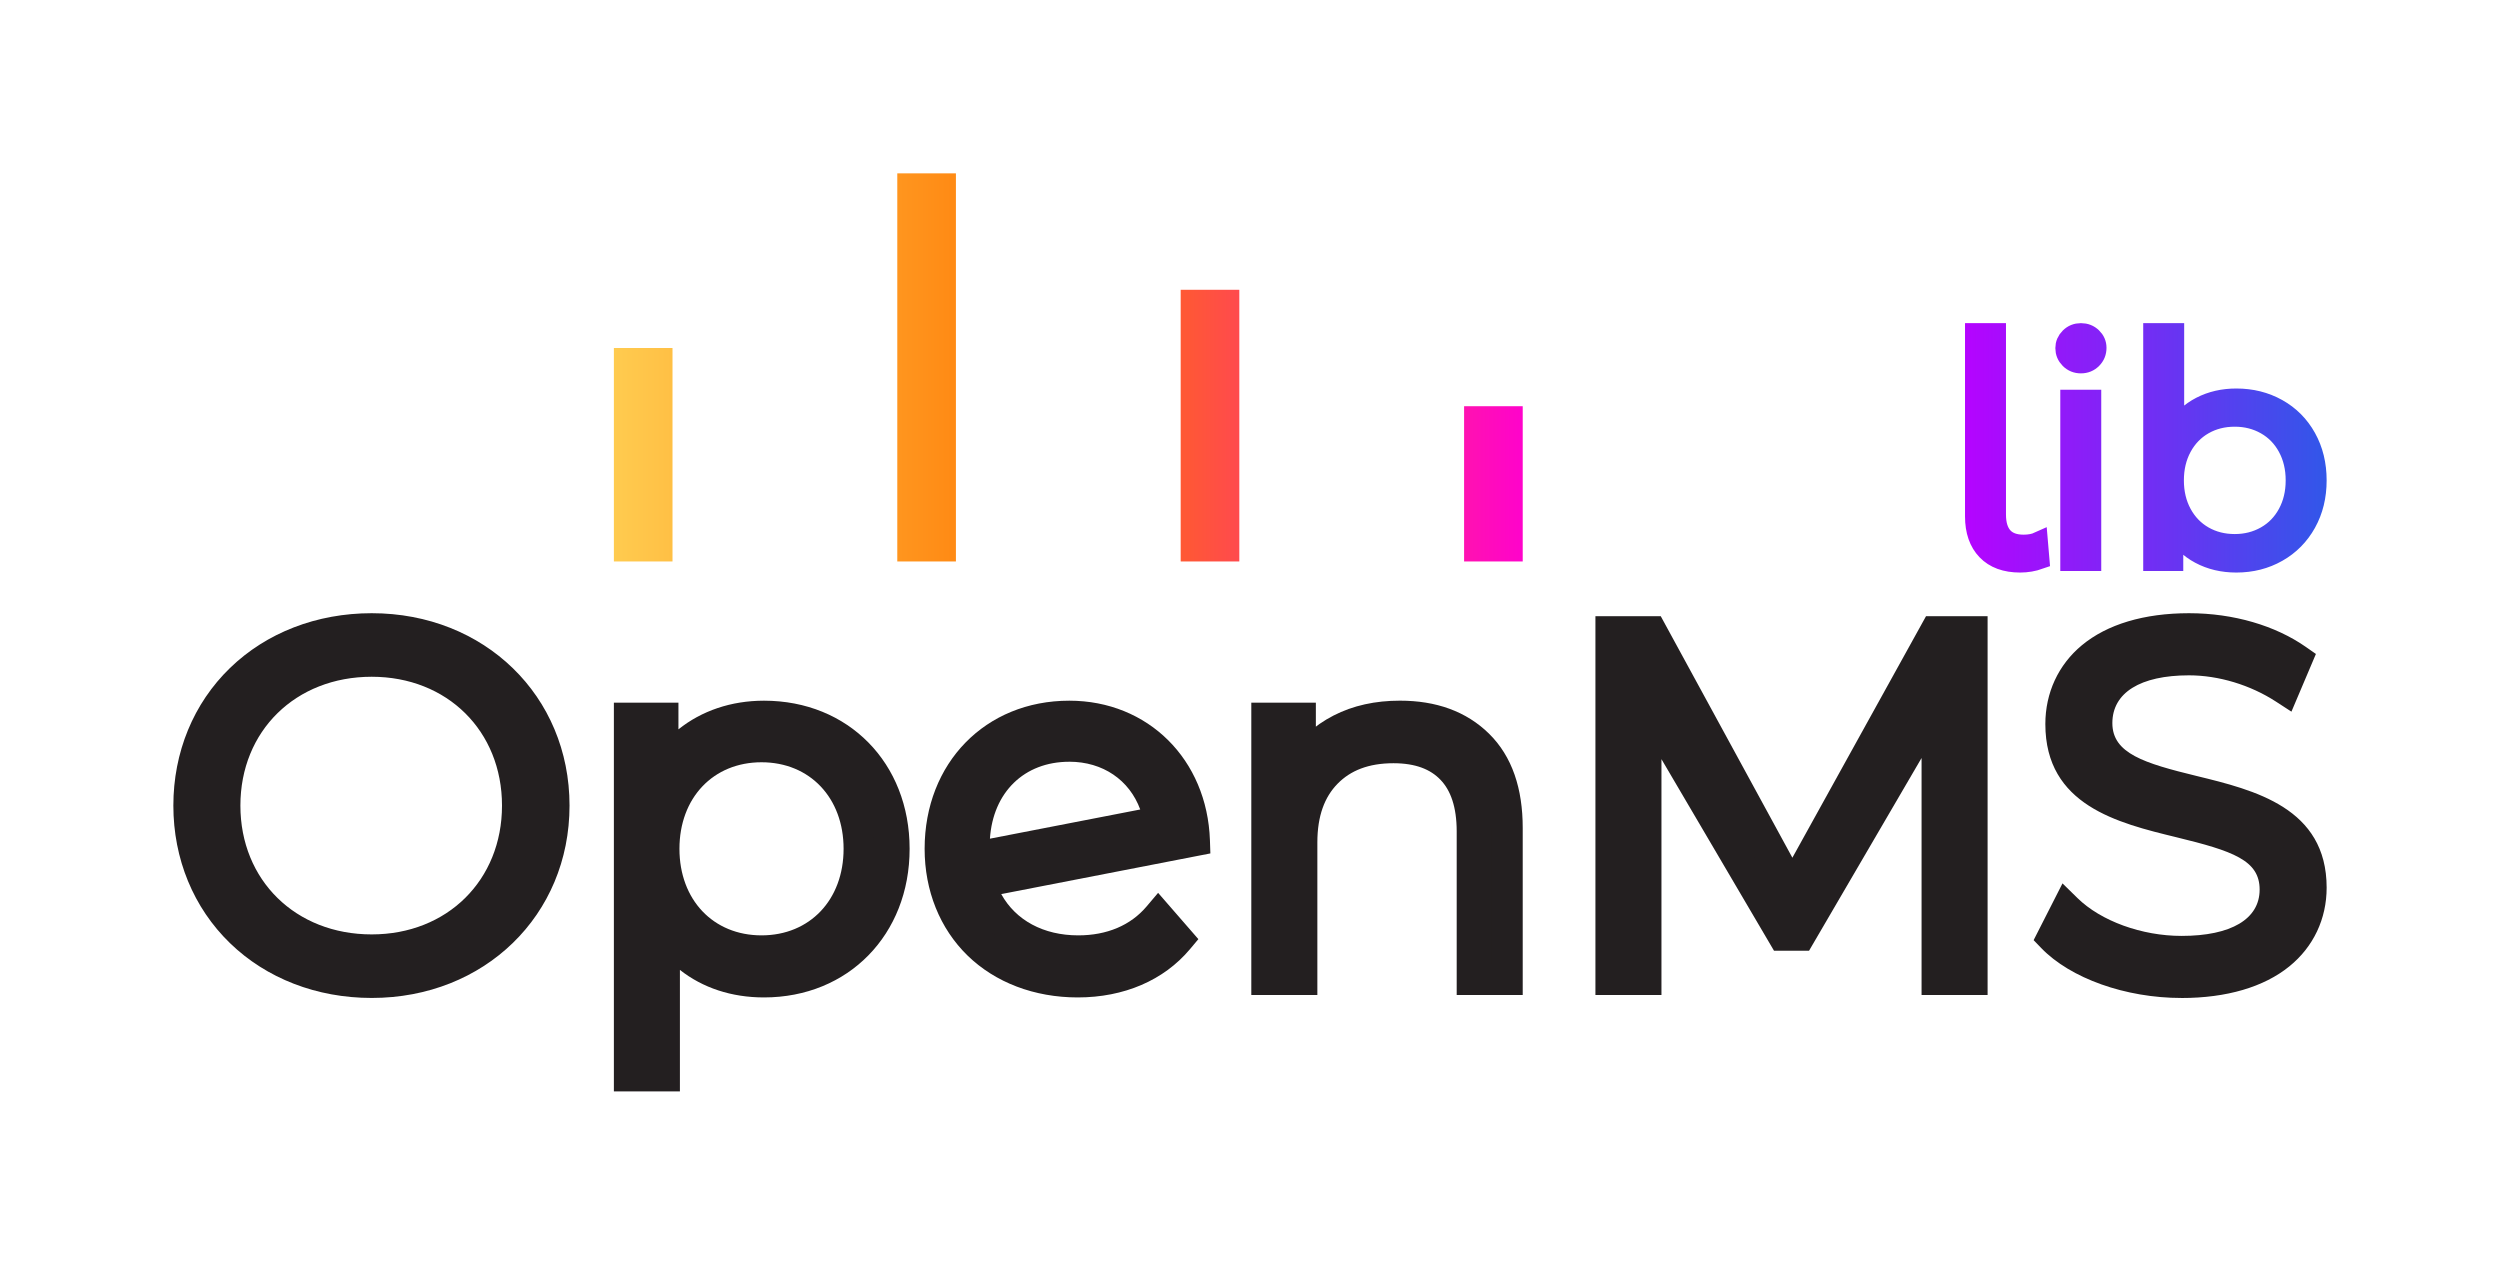
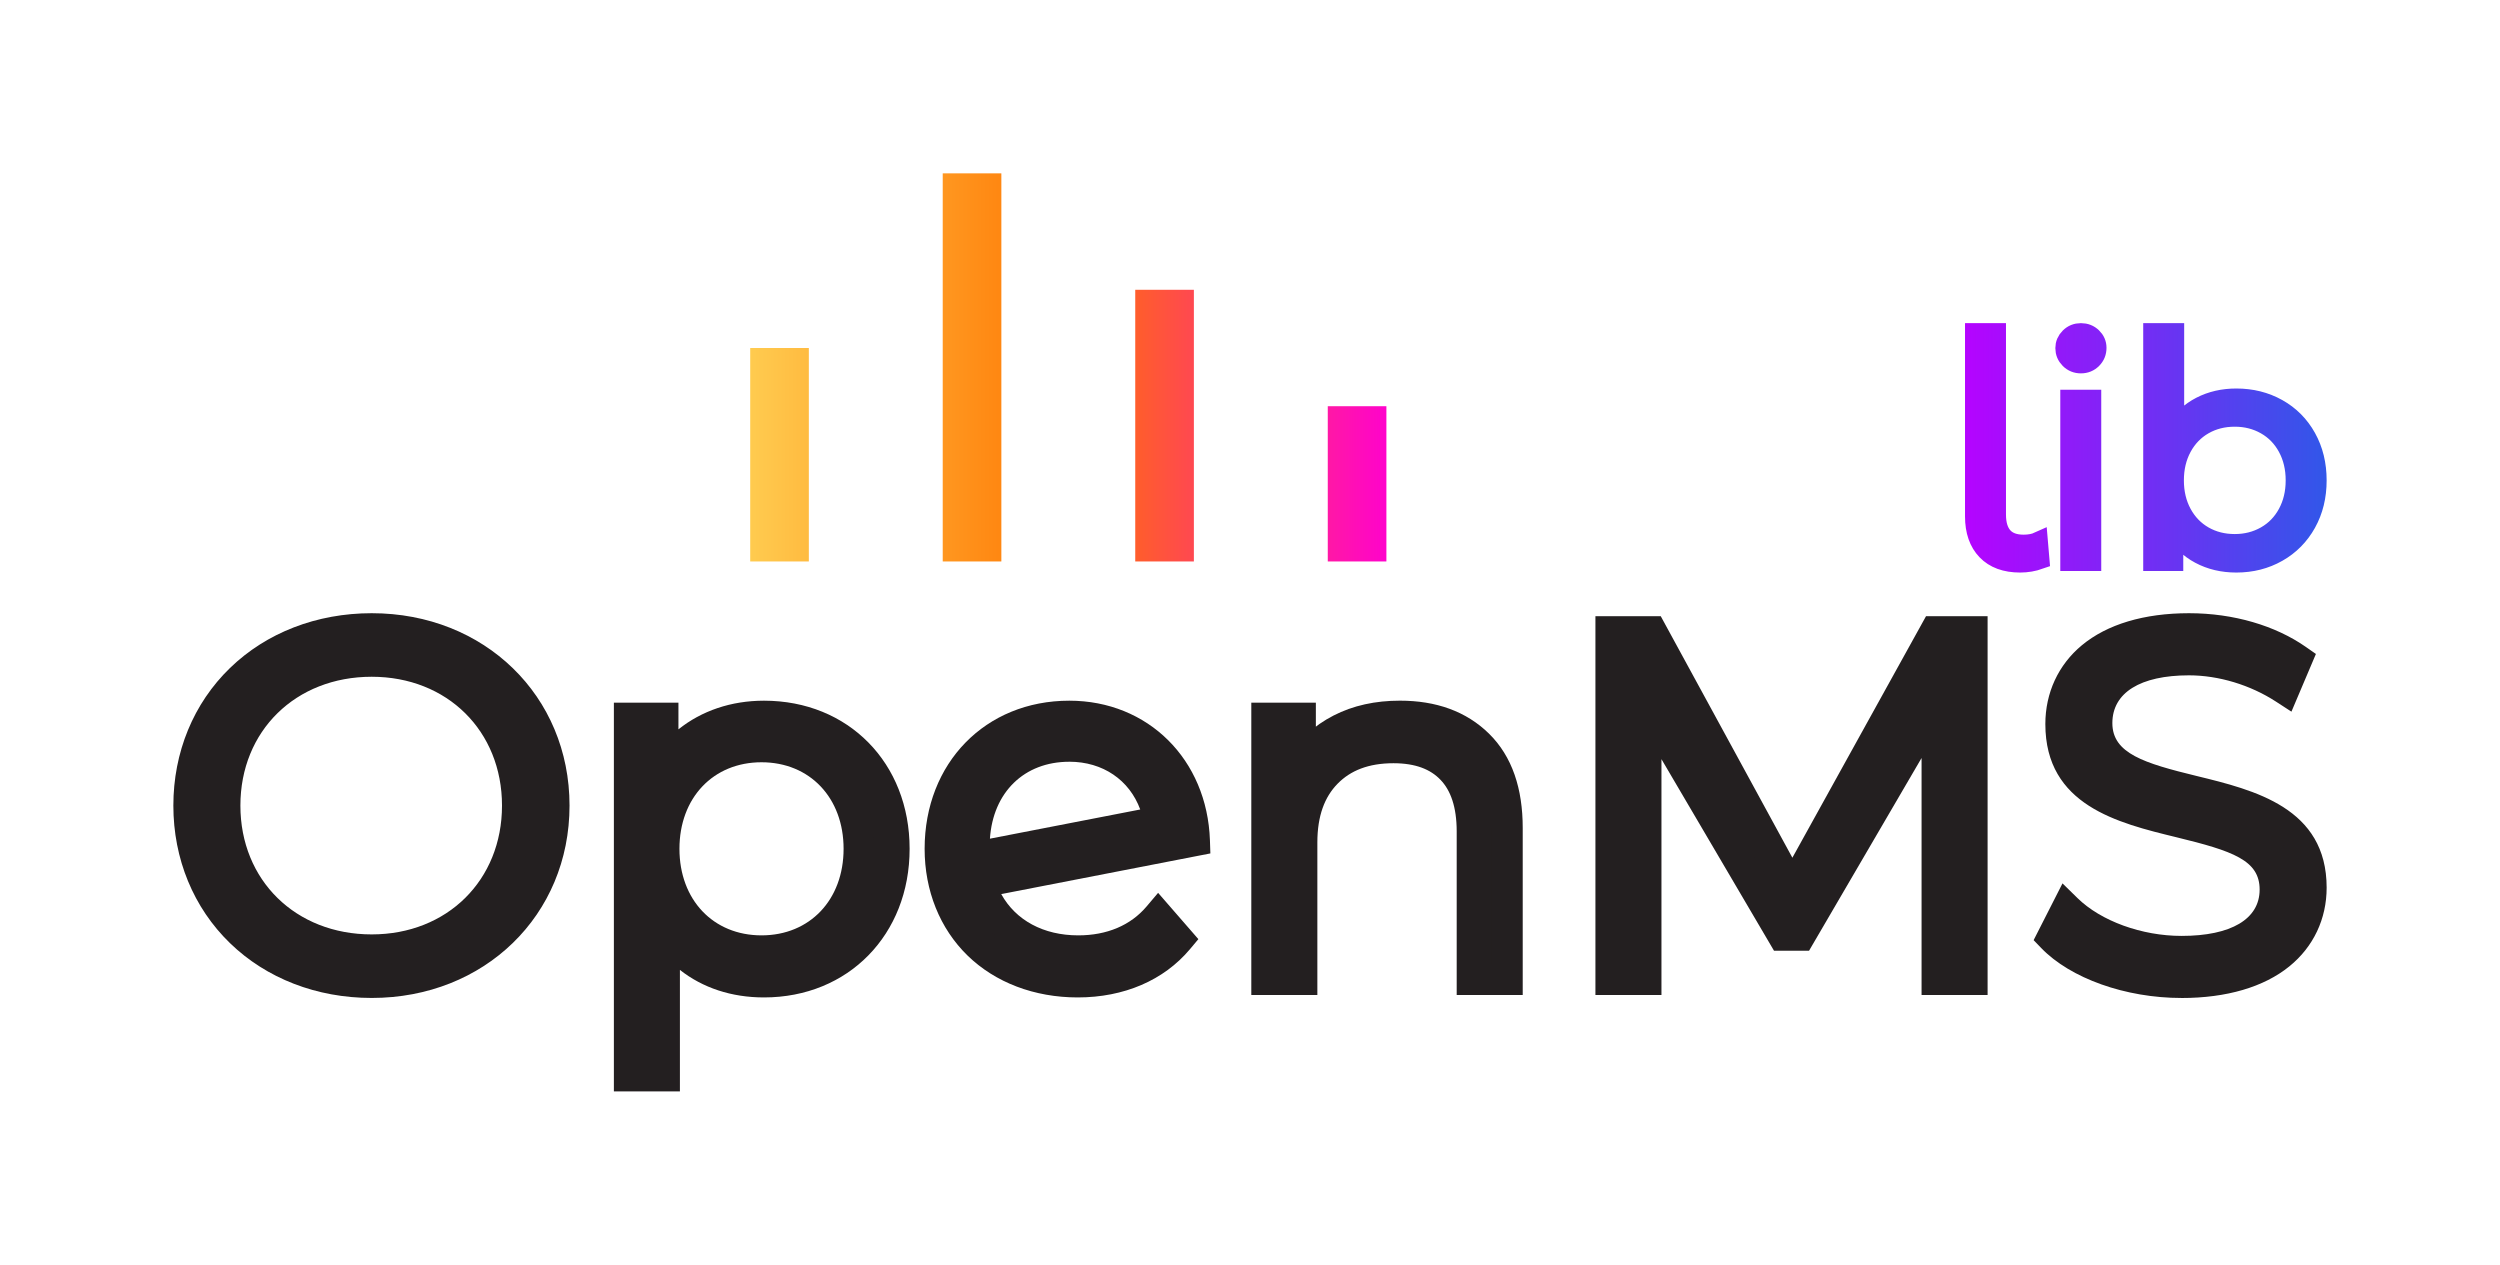
<svg xmlns="http://www.w3.org/2000/svg" viewBox="-34.63 -102.88 966.23 488.82" role="img" aria-labelledby="title">
  <defs>
-     <linearGradient id="openms-peak" x1="202.63" y1="0" x2="553.89" y2="0" gradientUnits="userSpaceOnUse">
+     <linearGradient id="openms-peak" x1="255.319" y1="0" x2="501.201" y2="0" gradientUnits="userSpaceOnUse">
      <stop offset="0" stop-color="#ffcb4f" />
      <stop offset="0.5" stop-color="#ff7501" />
      <stop offset="1" stop-color="#ff03cb" />
    </linearGradient>
    <linearGradient id="openms-lib" x1="8.117" y1="0" x2="147.873" y2="0" gradientUnits="userSpaceOnUse">
      <stop offset="0" stop-color="#b503ff" />
      <stop offset="1" stop-color="#3157e9" />
    </linearGradient>
  </defs>
  <g id="peak_bar_1" fill="url(#openms-peak)">
-     <rect x="202.63" y="31.62" width="22.66" height="82.5" />
+     <rect x="255.319" y="31.62" width="22.66" height="82.5" />
  </g>
  <g id="peak_bar_2" fill="url(#openms-peak)">
-     <rect x="312.163" y="-35.88" width="22.66" height="150" />
+     <rect x="329.726" y="-35.88" width="22.66" height="150" />
  </g>
  <g id="peak_bar_3" fill="url(#openms-peak)">
-     <rect x="421.697" y="9.12" width="22.66" height="105" />
+     <rect x="404.134" y="9.12" width="22.66" height="105" />
  </g>
  <g id="peak_bar_4" fill="url(#openms-peak)">
-     <rect x="531.23" y="54.12" width="22.66" height="60" />
+     <rect x="478.541" y="54.12" width="22.66" height="60" />
  </g>
  <g id="letter_O" fill="#231f20">
    <path d="m38.31,208.47c0-39.2,29.98-68.41,70.72-68.41s70.52,29.02,70.52,68.41-30.17,68.41-70.52,68.41c-40.74-.01-70.72-29.22-70.72-68.41Zm127.02,0c0-32.09-24.02-55.73-56.3-55.73s-56.69,23.64-56.69,55.73,24.21,55.73,56.69,55.73c32.28-.01,56.3-23.65,56.3-55.73Z" />
    <path d="m109.03,282.82c-21.23,0-40.68-7.53-54.77-21.19-14.11-13.68-21.89-32.56-21.89-53.16s7.77-39.49,21.89-53.17c14.09-13.66,33.54-21.18,54.77-21.18,43.59,0,76.46,31.96,76.46,74.35s-32.87,74.35-76.46,74.35Zm0-136.82c-37.54,0-64.78,26.27-64.78,62.47s27.24,62.46,64.78,62.47c17.99,0,34.42-6.31,46.26-17.76,11.81-11.43,18.32-27.31,18.32-44.71s-6.51-33.28-18.32-44.71c-11.84-11.45-28.27-17.76-46.26-17.76Zm0,124.14c-35.71,0-62.63-26.51-62.63-61.67s26.93-61.67,62.63-61.67,62.24,26.51,62.24,61.67-26.76,61.66-62.24,61.67Zm0-111.46c-29.41,0-50.75,20.94-50.75,49.79s21.34,49.79,50.75,49.79c29.18,0,50.36-20.95,50.36-49.79s-21.18-49.79-50.36-49.79Z" />
  </g>
  <g id="letter_p" fill="#231f20">
    <path d="m310.99,225.18c0,30.75-21.52,51.5-50.35,51.5-16.14,0-29.98-6.92-38.43-19.99v56.31h-13.64v-138.36h13.07v19.99c8.26-13.45,22.29-20.76,39.01-20.76,28.82,0,50.34,20.76,50.34,51.31Zm-13.64,0c0-23.44-16.33-39.39-37.66-39.39s-37.66,15.95-37.66,39.39,16.14,39.39,37.66,39.39,37.66-15.75,37.66-39.39Z" />
    <path d="m228.15,318.94h-25.52v-150.24h24.95v10.31c8.93-7.16,20.38-11.08,33.07-11.08,32.61,0,56.28,24.08,56.28,57.25s-23.67,57.44-56.29,57.44c-12.55,0-23.68-3.7-32.49-10.64v46.96Zm-13.64-11.88h1.76v-70.5l1.7,2.63c-1.23-4.36-1.88-9.06-1.88-14.01,0-4.43.52-8.66,1.51-12.62l-1.9,3.09v-35.07h-1.19v126.48Zm35.68-37.5c3.3.78,6.8,1.17,10.45,1.17,26.15,0,44.41-18.73,44.41-45.56s-18.26-45.37-44.4-45.37c-.87,0-1.73.02-2.59.07.54-.02,1.08-.03,1.63-.03,25.26,0,43.6,19.06,43.6,45.33s-18.34,45.33-43.6,45.33c-3.29,0-6.47-.32-9.5-.95Zm9.5-77.83c-18.68,0-31.72,13.75-31.72,33.45s13.04,33.45,31.72,33.45,31.72-13.75,31.72-33.45-13.04-33.45-31.72-33.45Z" />
  </g>
  <g id="letter_e" fill="#231f20">
    <path d="m413.03,251.32l7.69,8.84c-9.03,10.76-22.87,16.52-38.82,16.52-31.51,0-53.23-21.52-53.23-51.5s20.95-51.31,49.97-51.31c27.09,0,47.46,19.79,48.42,48.23l-83.01,16.14c5,16.34,19.22,26.33,38.05,26.33,12.48,0,23.44-4.41,30.93-13.25Zm-71.1-27.1c0,1.54,0,2.88.19,4.23l71.29-13.84c-2.88-16.53-16.14-29.02-34.78-29.02-21.52.01-36.7,15.76-36.7,38.63Z" />
    <path d="m381.9,282.62c-16.74,0-31.86-5.75-42.58-16.19-10.7-10.43-16.59-25.07-16.59-41.25,0-33.17,23.51-57.25,55.91-57.25,30.44,0,53.3,22.7,54.36,53.97l.17,5.06-80.83,15.72c5.58,10.1,16.29,15.95,29.76,15.95,11.09,0,20.22-3.86,26.4-11.15l4.47-5.28,15.56,17.89-3.26,3.89c-10.09,12.02-25.49,18.64-43.37,18.64Zm-16.99-100.9c-18.36,5.39-30.3,21.77-30.3,43.46,0,26.82,19.45,45.56,47.29,45.56,11.65,0,21.89-3.39,29.49-9.67-7.89,6.13-18.02,9.44-29.29,9.44-21.21,0-37.97-11.7-43.73-30.53l-1.93-6.31.41-.08-.61-4.31c-.25-1.76-.25-3.36-.25-5.06,0-12.57,4.23-23.93,11.92-31.99,4.66-4.88,10.47-8.45,17-10.51Zm13.72,9.81c-17.45,0-29.47,11.83-30.66,29.73l58.09-11.28c-4.18-11.38-14.43-18.46-27.42-18.46Zm17.76-8.17c11.89,5.37,20.43,16.21,22.87,30.23l.67,3.84.79-.15c-2.04-15.91-11.12-28.19-24.33-33.92Z" />
  </g>
  <g id="letter_n_short" fill="#231f20" stroke="#231f20">
    <path d="M547.95 217.11V275.73H534.31V218.45Q534.31 202.69 526.43 194.43Q518.55 186.16 503.94 186.16Q487.60 186.16 478.09 195.87Q468.58 205.58 468.58 222.68V275.73H454.93V174.63H468.00V193.28Q473.57 184.05 483.47 178.96Q493.37 173.86 506.44 173.86Q525.47 173.86 536.71 184.92Q547.95 195.97 547.95 217.11Z" stroke-width="11.88" stroke-linejoin="miter" />
  </g>
  <g id="letter_M" fill="#231f20" transform="translate(53.60 -187.20)">
    <path d="m674.02,328.42v134.51h-13.64v-107.61l-52.84,90.51h-6.73l-52.84-89.94v107.04h-13.64v-134.51h15.79l54.35,99.74,55.19-99.74h14.36Z" />
    <path d="m679.96,468.87h-25.52v-91.59l-43.49,74.49h-13.54l-43.5-74.04v91.14h-25.52v-146.39h25.25l50.87,93.34,51.65-93.34h23.8v146.39Zm-13.64-11.88h1.76v-122.63h-1.76v122.63Zm-126.05,0h1.76v-122.63h-1.76v122.63Zm1.94-122.63l60.44,102.88-56.06-102.88h-4.38Zm120.95,0l-46.79,84.56,49.37-84.56h-2.58Z" />
  </g>
  <g id="letter_S" fill="#231f20" transform="translate(53.60 -187.20)">
    <path d="m704.96,446.6l5.57-10.95c9.61,9.42,26.71,16.33,44.39,16.33,25.17,0,36.12-10.57,36.12-23.83,0-36.9-82.82-14.22-82.82-63.99,0-19.79,15.37-36.9,49.58-36.9,15.18,0,30.94,4.42,41.7,11.92l-4.81,11.34c-11.53-7.5-24.98-11.14-36.9-11.14-24.6,0-35.55,10.95-35.55,24.41,0,36.9,82.82,14.6,82.82,63.6,0,19.79-15.76,36.7-50.15,36.7-20.17,0-39.96-7.12-49.95-17.49Z" />
    <path d="m754.91,470.03c-21.64,0-42.93-7.58-54.23-19.31l-2.93-3.04,11.16-21.94,5.78,5.67c9.07,8.89,24.86,14.63,40.23,14.63,19.18,0,30.18-6.52,30.18-17.89s-10.33-14.92-32.25-20.26c-22.53-5.49-50.57-12.32-50.57-43.73,0-12.07,5.01-22.88,14.1-30.44,9.76-8.11,24.08-12.4,41.42-12.4s33.43,4.85,45.1,12.99l3.95,2.76-9.46,22.3-5.94-3.86c-9.94-6.47-22.21-10.18-33.66-10.18-18.82,0-29.61,6.73-29.61,18.47s12.35,15.49,32.49,20.41c22.42,5.47,50.33,12.29,50.33,43.19,0,12.05-5.1,22.84-14.37,30.38-9.86,8.02-24.29,12.26-41.72,12.26Zm-42.61-24.77c9.73,7.81,26.2,12.88,42.61,12.88,27.27,0,44.21-11.79,44.21-30.76,0-20.07-16.34-25.56-41.27-31.65-19.48-4.75-41.55-10.14-41.55-31.95,0-14.67,10.9-30.35,41.49-30.35,11.42,0,23.5,3.07,34.06,8.56l.2-.46c-9.41-5.21-22.08-8.34-34.25-8.34-27.33,0-43.64,11.57-43.64,30.96,0,20.54,16.43,26.08,41.5,32.19,19.37,4.72,41.32,10.06,41.32,31.8,0,8.77-3.93,16.47-11.06,21.68-7.34,5.37-17.77,8.09-31,8.09-15.32,0-31.15-4.95-42.46-12.97l-.16.31Z" />
  </g>
  <g id="text_lib" fill="url(#openms-lib)" stroke="url(#openms-lib)" transform="translate(716.72 0.00)">
    <path d="M11.80 96.72V25.70H20.26V96.01Q20.26 101.61 22.88 104.53Q25.50 107.45 30.74 107.45Q34.08 107.45 36.46 106.37L37.06 113.41Q33.37 114.72 29.43 114.72Q20.97 114.72 16.39 109.95Q11.80 105.18 11.80 96.72Z M48.62 51.44H57.08V114.12H48.62ZM46.71 31.66Q46.71 29.28 48.50 27.49Q50.29 25.70 52.91 25.70Q55.53 25.70 57.32 27.43Q59.11 29.16 59.11 31.54Q59.11 34.16 57.32 35.95Q55.53 37.74 52.91 37.74Q50.29 37.74 48.50 35.95Q46.71 34.16 46.71 31.66Z M144.19 82.78Q144.19 92.07 140.14 99.34Q136.09 106.61 128.94 110.66Q121.79 114.72 112.97 114.72Q105.10 114.72 98.85 111.38Q92.59 108.04 88.78 101.73V114.12H80.67V25.70H89.13V63.36Q93.07 57.28 99.20 54.12Q105.34 50.96 112.97 50.96Q121.79 50.96 128.94 54.96Q136.09 58.95 140.14 66.22Q144.19 73.49 144.19 82.78ZM135.73 82.78Q135.73 75.63 132.69 70.03Q129.65 64.43 124.29 61.39Q118.93 58.35 112.37 58.35Q105.70 58.35 100.40 61.39Q95.09 64.43 92.05 70.03Q89.02 75.63 89.02 82.78Q89.02 89.93 92.05 95.53Q95.09 101.13 100.40 104.17Q105.70 107.21 112.37 107.21Q118.93 107.21 124.29 104.17Q129.65 101.13 132.69 95.53Q135.73 89.93 135.73 82.78Z" stroke-width="7.37" stroke-linejoin="miter" />
  </g>
</svg>
